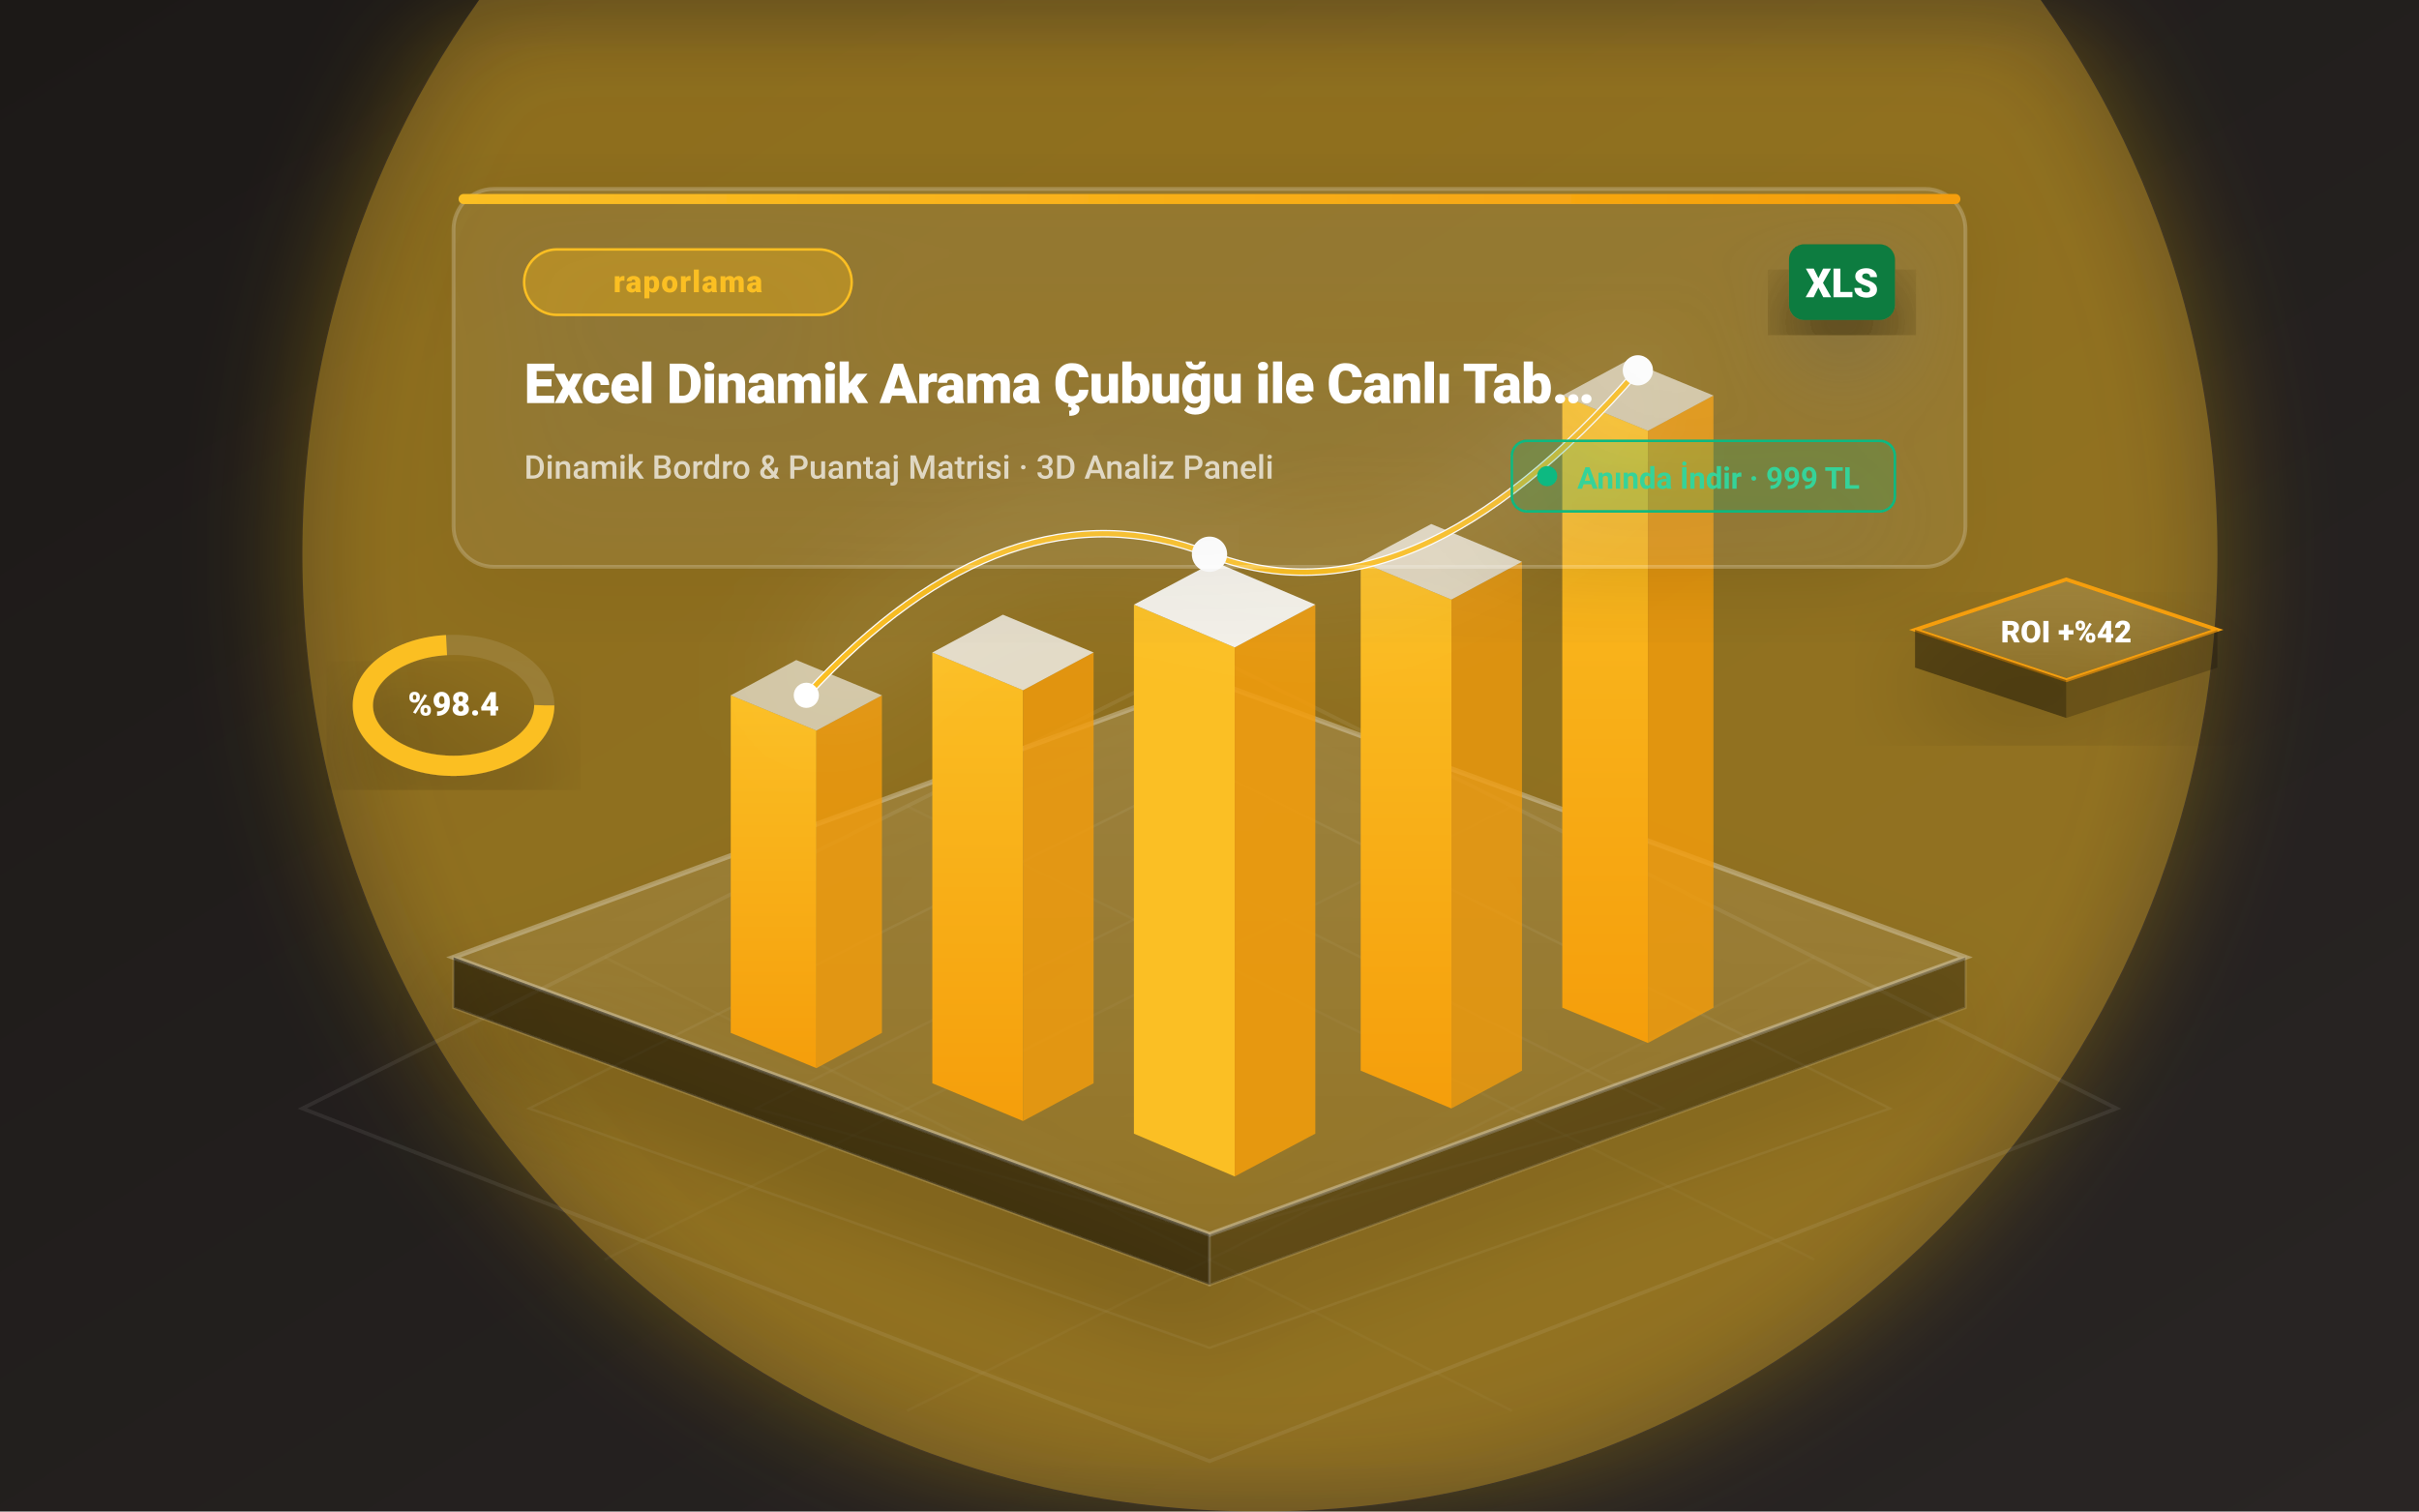
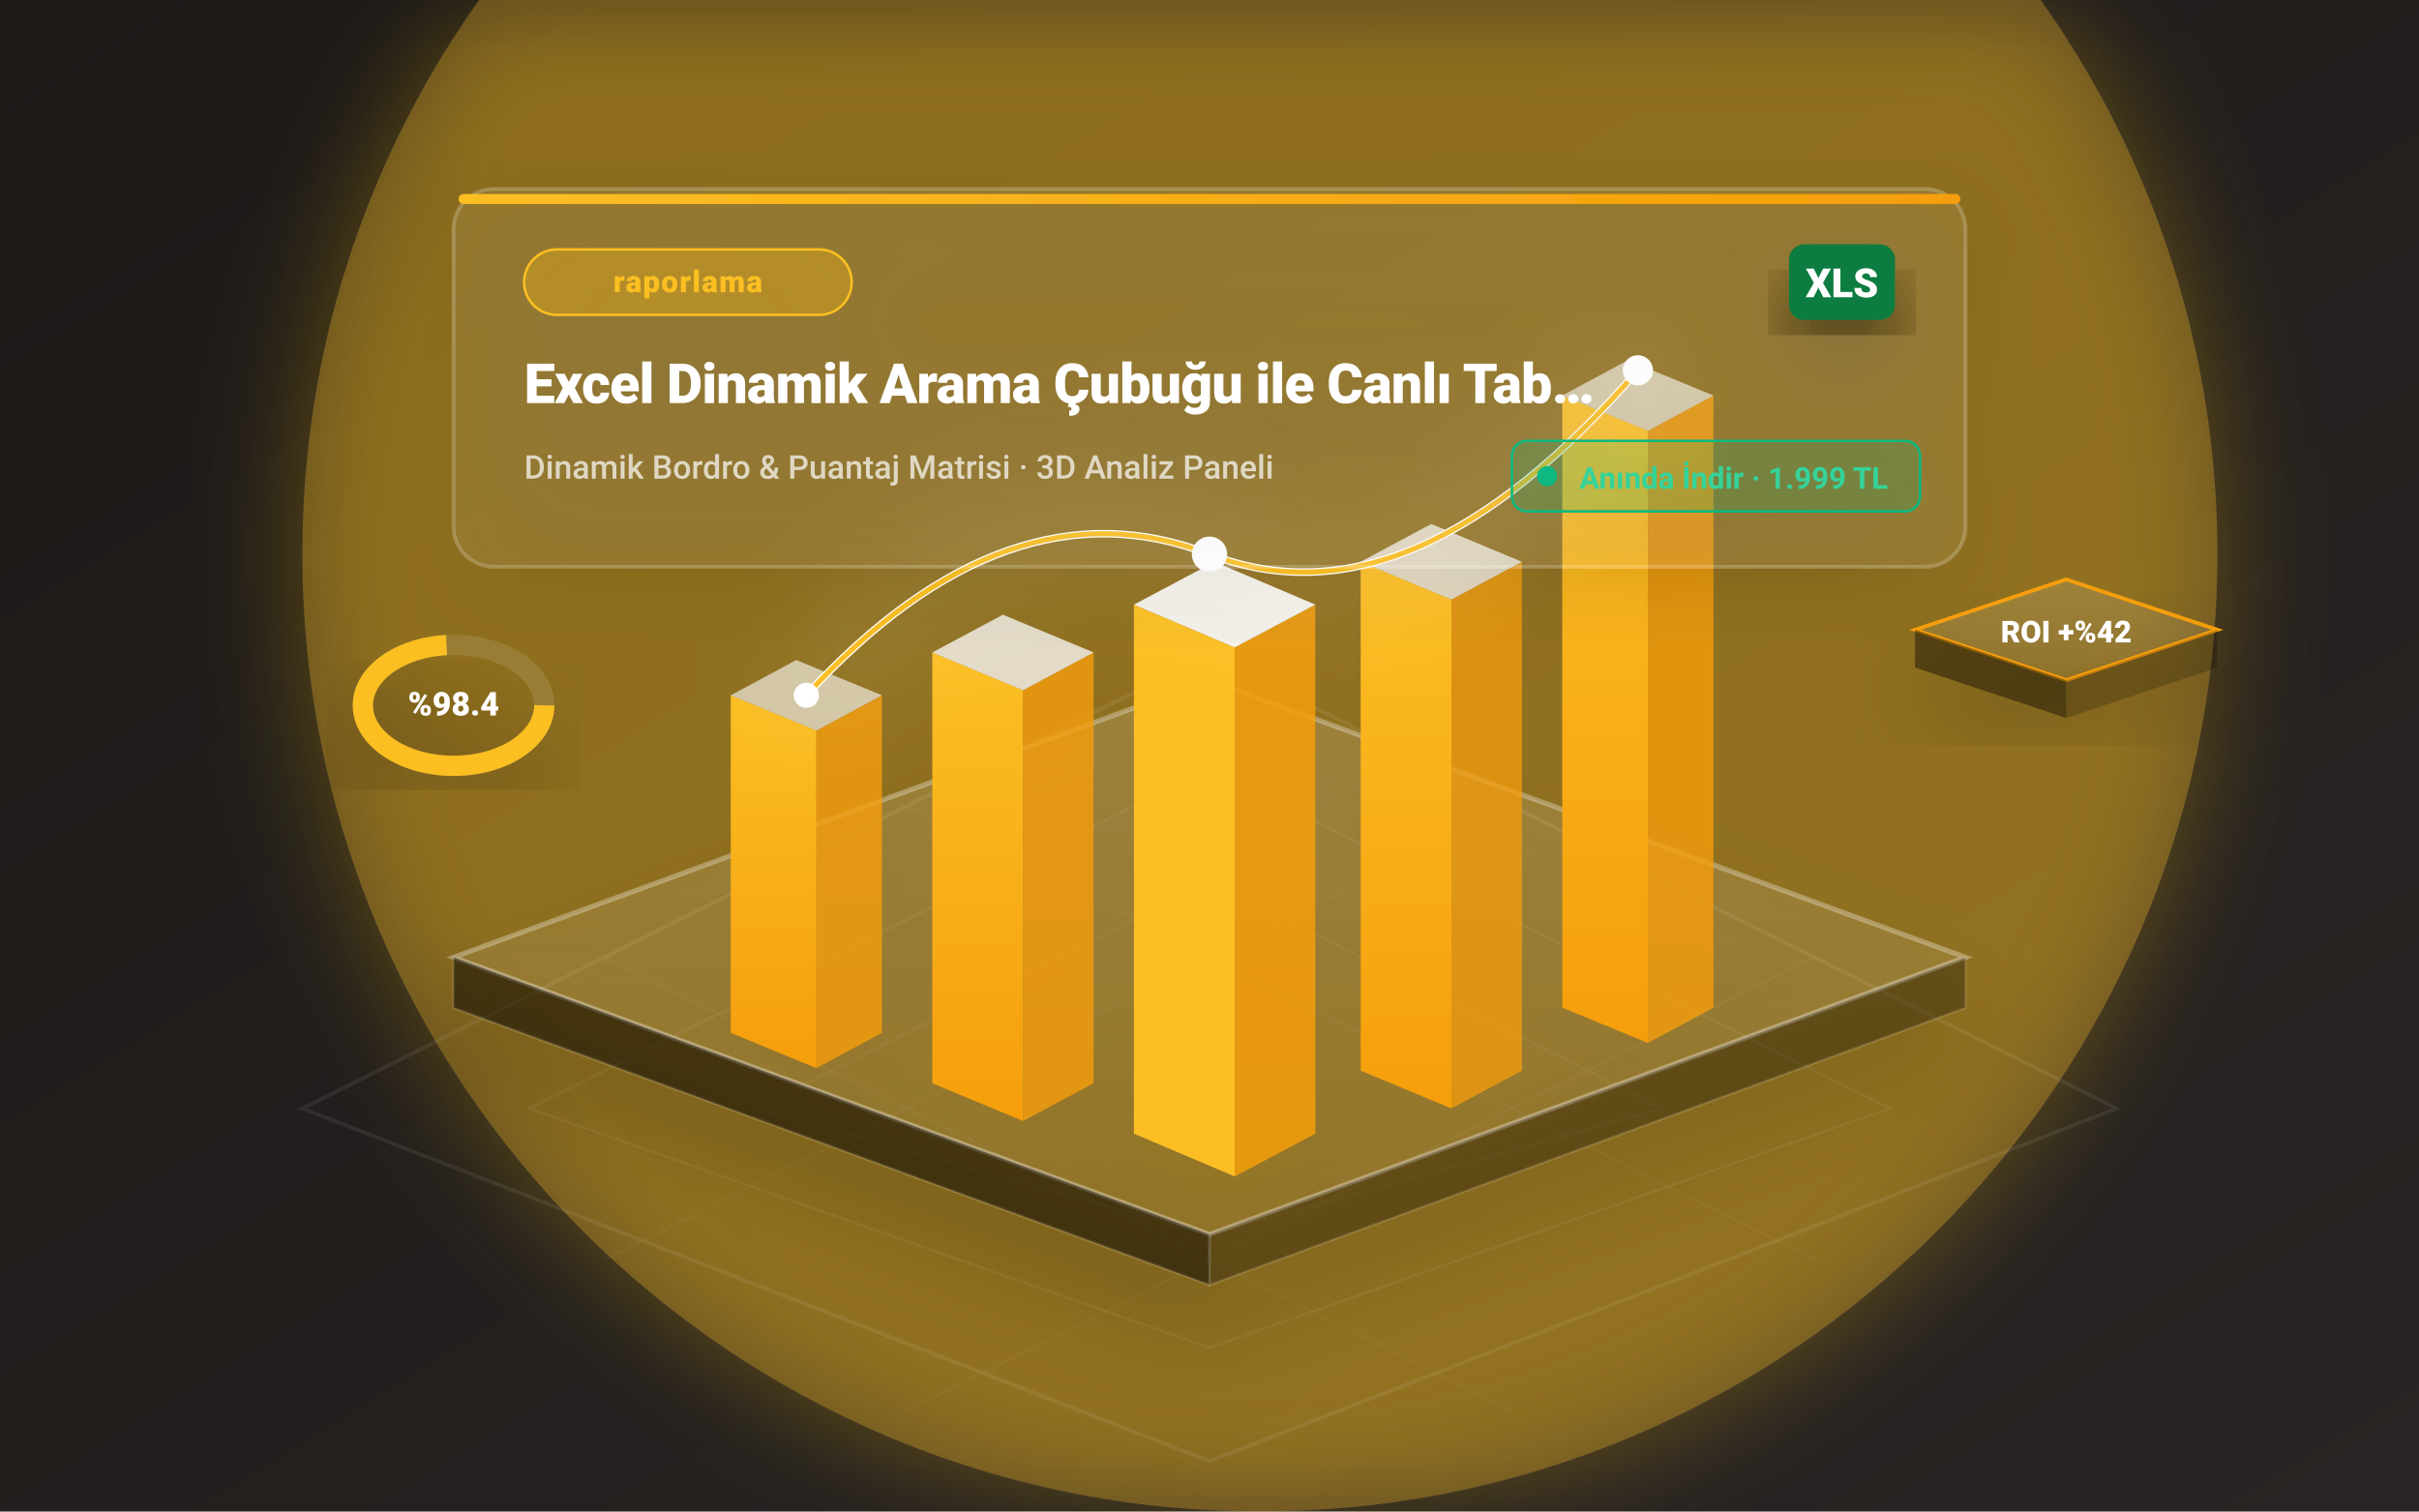
<svg xmlns="http://www.w3.org/2000/svg" viewBox="0 0 960 600" width="100%" height="100%">
  <defs>
    <linearGradient id="bgGrad_dinamik-arama-cubugu-ile-canli-tablo-filtreleme" x1="0%" y1="0%" x2="100%" y2="100%">
      <stop offset="0%" stop-color="#1c1917" />
      <stop offset="100%" stop-color="#292524" />
    </linearGradient>
    <linearGradient id="floorGrad_dinamik-arama-cubugu-ile-canli-tablo-filtreleme" x1="0%" y1="0%" x2="0%" y2="100%">
      <stop offset="0%" stop-color="rgba(255,255,255,0.12)" />
      <stop offset="100%" stop-color="rgba(255,255,255,0.02)" />
    </linearGradient>
    <linearGradient id="accentGrad_dinamik-arama-cubugu-ile-canli-tablo-filtreleme" x1="0%" y1="0%" x2="100%" y2="0%">
      <stop offset="0%" stop-color="#fbbf24" />
      <stop offset="100%" stop-color="#f59e0b" />
    </linearGradient>
    <linearGradient id="barFront_dinamik-arama-cubugu-ile-canli-tablo-filtreleme" x1="0%" y1="0%" x2="0%" y2="100%">
      <stop offset="0%" stop-color="#fbbf24" />
      <stop offset="100%" stop-color="#f59e0b" />
    </linearGradient>
    <linearGradient id="barSide_dinamik-arama-cubugu-ile-canli-tablo-filtreleme" x1="0%" y1="0%" x2="100%" y2="0%">
      <stop offset="0%" stop-color="rgba(0,0,0,0.35)" />
      <stop offset="100%" stop-color="rgba(0,0,0,0.1)" />
    </linearGradient>
    <filter id="glow_dinamik-arama-cubugu-ile-canli-tablo-filtreleme" x="-30%" y="-30%" width="160%" height="160%">
      <feGaussianBlur stdDeviation="22" result="blur" />
      <feComposite in="SourceGraphic" in2="blur" operator="over" />
    </filter>
    <filter id="shadow_dinamik-arama-cubugu-ile-canli-tablo-filtreleme" x="-20%" y="-20%" width="140%" height="140%">
      <feDropShadow dx="0" dy="16" stdDeviation="18" flood-color="rgba(0,0,0,0.45)" />
    </filter>
  </defs>
  <rect width="960" height="600" fill="url(#bgGrad_dinamik-arama-cubugu-ile-canli-tablo-filtreleme)" />
  <circle cx="500" cy="220" r="380" fill="rgba(251,191,36,0.3)" filter="url(#glow_dinamik-arama-cubugu-ile-canli-tablo-filtreleme)" />
  <g opacity="0.18">
    <path d="M 120 440 L 480 260 L 840 440 L 480 580 Z" fill="none" stroke="rgba(255,255,255,0.4)" stroke-width="1.5" />
    <path d="M 210 440 L 480 305 L 750 440 L 480 535 Z" fill="none" stroke="rgba(255,255,255,0.3)" stroke-width="1" />
    <path d="M 300 440 L 480 350 L 660 440 L 480 490 Z" fill="none" stroke="rgba(255,255,255,0.2)" stroke-width="1" />
    <line x1="240" y1="380" x2="600" y2="560" stroke="rgba(255,255,255,0.15)" stroke-width="1" />
    <line x1="360" y1="320" x2="720" y2="500" stroke="rgba(255,255,255,0.15)" stroke-width="1" />
    <line x1="720" y1="380" x2="360" y2="560" stroke="rgba(255,255,255,0.15)" stroke-width="1" />
    <line x1="600" y1="320" x2="240" y2="500" stroke="rgba(255,255,255,0.15)" stroke-width="1" />
  </g>
  <g filter="url(#shadow_dinamik-arama-cubugu-ile-canli-tablo-filtreleme)">
    <polygon points="480,270 780,380 480,490 180,380" fill="url(#floorGrad_dinamik-arama-cubugu-ile-canli-tablo-filtreleme)" stroke="rgba(255,255,255,0.3)" stroke-width="2" />
    <polygon points="180,380 480,490 480,510 180,400" fill="rgba(0,0,0,0.5)" stroke="rgba(255,255,255,0.1)" stroke-width="1" />
    <polygon points="480,490 780,380 780,400 480,510" fill="rgba(0,0,0,0.3)" stroke="rgba(255,255,255,0.1)" stroke-width="1" />
  </g>
  <g transform="translate(290, 276)">
    <polygon points="0,134 34,148 34,14 0,0" fill="url(#barFront_dinamik-arama-cubugu-ile-canli-tablo-filtreleme)" />
    <polygon points="34,148 60,134 60,0 34,14" fill="#f59e0b" opacity="0.8" />
    <polygon points="0,0 26,-14 60,0 34,14" fill="#ffffff" opacity="0.6" />
  </g>
  <g transform="translate(370, 259)">
    <polygon points="0,171 36,186 36,15 0,0" fill="url(#barFront_dinamik-arama-cubugu-ile-canli-tablo-filtreleme)" />
    <polygon points="36,186 64,171 64,0 36,15" fill="#f59e0b" opacity="0.8" />
    <polygon points="0,0 28,-15 64,0 36,15" fill="#ffffff" opacity="0.75" />
  </g>
  <g transform="translate(450, 240)">
    <polygon points="0,210 40,227 40,17 0,0" fill="#fbbf24" />
    <polygon points="40,227 72,210 72,0 40,17" fill="#f59e0b" opacity="0.85" />
    <polygon points="0,0 32,-17 72,0 40,17" fill="#ffffff" opacity="0.9" />
  </g>
  <g transform="translate(540, 223)">
    <polygon points="0,202 36,217 36,15 0,0" fill="url(#barFront_dinamik-arama-cubugu-ile-canli-tablo-filtreleme)" />
    <polygon points="36,217 64,202 64,0 36,15" fill="#f59e0b" opacity="0.75" />
    <polygon points="0,0 28,-15 64,0 36,15" fill="#ffffff" opacity="0.7" />
  </g>
  <g transform="translate(620, 157)">
    <polygon points="0,243 34,257 34,14 0,0" fill="url(#barFront_dinamik-arama-cubugu-ile-canli-tablo-filtreleme)" />
    <polygon points="34,257 60,243 60,0 34,14" fill="#f59e0b" opacity="0.8" />
    <polygon points="0,0 26,-14 60,0 34,14" fill="#ffffff" opacity="0.6" />
  </g>
  <path d="M 320 276 Q 400 189 480 220 T 650 147" fill="none" stroke="#ffffff" stroke-width="3" stroke-linecap="round" filter="url(#glow_dinamik-arama-cubugu-ile-canli-tablo-filtreleme)" />
  <path d="M 320 276 Q 400 189 480 220 T 650 147" fill="none" stroke="#fbbf24" stroke-width="2" stroke-linecap="round" />
  <circle cx="320" cy="276" r="5" fill="#ffffff" filter="url(#glow_dinamik-arama-cubugu-ile-canli-tablo-filtreleme)" />
  <circle cx="480" cy="220" r="7" fill="#ffffff" filter="url(#glow_dinamik-arama-cubugu-ile-canli-tablo-filtreleme)" />
  <circle cx="650" cy="147" r="6" fill="#ffffff" filter="url(#glow_dinamik-arama-cubugu-ile-canli-tablo-filtreleme)" />
  <g transform="translate(180, 75)" filter="url(#shadow_dinamik-arama-cubugu-ile-canli-tablo-filtreleme)">
    <rect width="600" height="150" rx="16" fill="rgba(255,255,255,0.06)" stroke="rgba(255,255,255,0.2)" stroke-width="1.5" backdrop-filter="blur(14px)" />
    <rect x="2" y="2" width="596" height="4" rx="2" fill="url(#accentGrad_dinamik-arama-cubugu-ile-canli-tablo-filtreleme)" />
    <rect x="28" y="24" width="130" height="26" rx="13" fill="rgba(251,191,36,0.3)" stroke="#fbbf24" stroke-width="1" />
    <text x="93" y="41" fill="#fbbf24" font-family="-apple-system,BlinkMacSystemFont,Segoe UI,Roboto,sans-serif" font-size="12" font-weight="800" text-anchor="middle" letter-spacing="0.5">raporlama</text>
    <g transform="translate(530, 22)">
      <rect width="42" height="30" rx="6" fill="#107c41" filter="url(#shadow_dinamik-arama-cubugu-ile-canli-tablo-filtreleme)" />
      <text x="21" y="21" fill="#ffffff" font-family="-apple-system,BlinkMacSystemFont,Segoe UI,Roboto,sans-serif" font-size="16" font-weight="900" text-anchor="middle">XLS</text>
    </g>
    <text x="28" y="85" fill="#ffffff" font-family="-apple-system,BlinkMacSystemFont,Segoe UI,Roboto,sans-serif" font-size="22" font-weight="800" letter-spacing="-0.3">
      Excel Dinamik Arama Çubuğu ile Canlı Tab…
    </text>
    <text x="28" y="115" fill="rgba(255,255,255,0.7)" font-family="-apple-system,BlinkMacSystemFont,Segoe UI,Roboto,sans-serif" font-size="13" font-weight="500">
      Dinamik Bordro &amp; Puantaj Matrisi · 3D Analiz Paneli
    </text>
    <g transform="translate(420, 100)">
-       <rect width="152" height="28" rx="6" fill="rgba(16,185,129,0.18)" stroke="#10b981" stroke-width="1" />
+       <rect width="162" height="28" rx="6" fill="rgba(16,185,129,0.18)" stroke="#10b981" stroke-width="1" />
      <circle cx="14" cy="14" r="4" fill="#10b981" />
-       <text x="82" y="19" fill="#34d399" font-family="-apple-system,BlinkMacSystemFont,Segoe UI,Roboto,sans-serif" font-size="12" font-weight="700" text-anchor="middle">Anında İndir · 999 TL</text>
+       <text x="88" y="19" fill="#34d399" font-family="-apple-system,BlinkMacSystemFont,Segoe UI,Roboto,sans-serif" font-size="12" font-weight="700" text-anchor="middle">Anında İndir · 1.999 TL</text>
    </g>
  </g>
  <g transform="translate(140, 240)" filter="url(#shadow_dinamik-arama-cubugu-ile-canli-tablo-filtreleme)">
    <ellipse cx="40" cy="40" rx="36" ry="24" fill="none" stroke="rgba(255,255,255,0.1)" stroke-width="8" />
    <ellipse cx="40" cy="40" rx="36" ry="24" fill="none" stroke="#fbbf24" stroke-width="8" stroke-dasharray="140 60" />
    <text x="40" y="44" fill="#ffffff" font-family="-apple-system,BlinkMacSystemFont,Segoe UI,Roboto,sans-serif" font-size="13" font-weight="800" text-anchor="middle">%98.4</text>
  </g>
  <g transform="translate(760, 230)" filter="url(#shadow_dinamik-arama-cubugu-ile-canli-tablo-filtreleme)">
    <polygon points="0,20 60,0 120,20 60,40" fill="url(#floorGrad_dinamik-arama-cubugu-ile-canli-tablo-filtreleme)" stroke="#f59e0b" stroke-width="1.5" />
    <polygon points="0,20 60,40 60,55 0,35" fill="rgba(0,0,0,0.4)" />
    <polygon points="60,40 120,20 120,35 60,55" fill="rgba(0,0,0,0.2)" />
    <text x="60" y="25" fill="#ffffff" font-family="-apple-system,BlinkMacSystemFont,Segoe UI,Roboto,sans-serif" font-size="12" font-weight="800" text-anchor="middle">ROI +%42</text>
  </g>
</svg>
